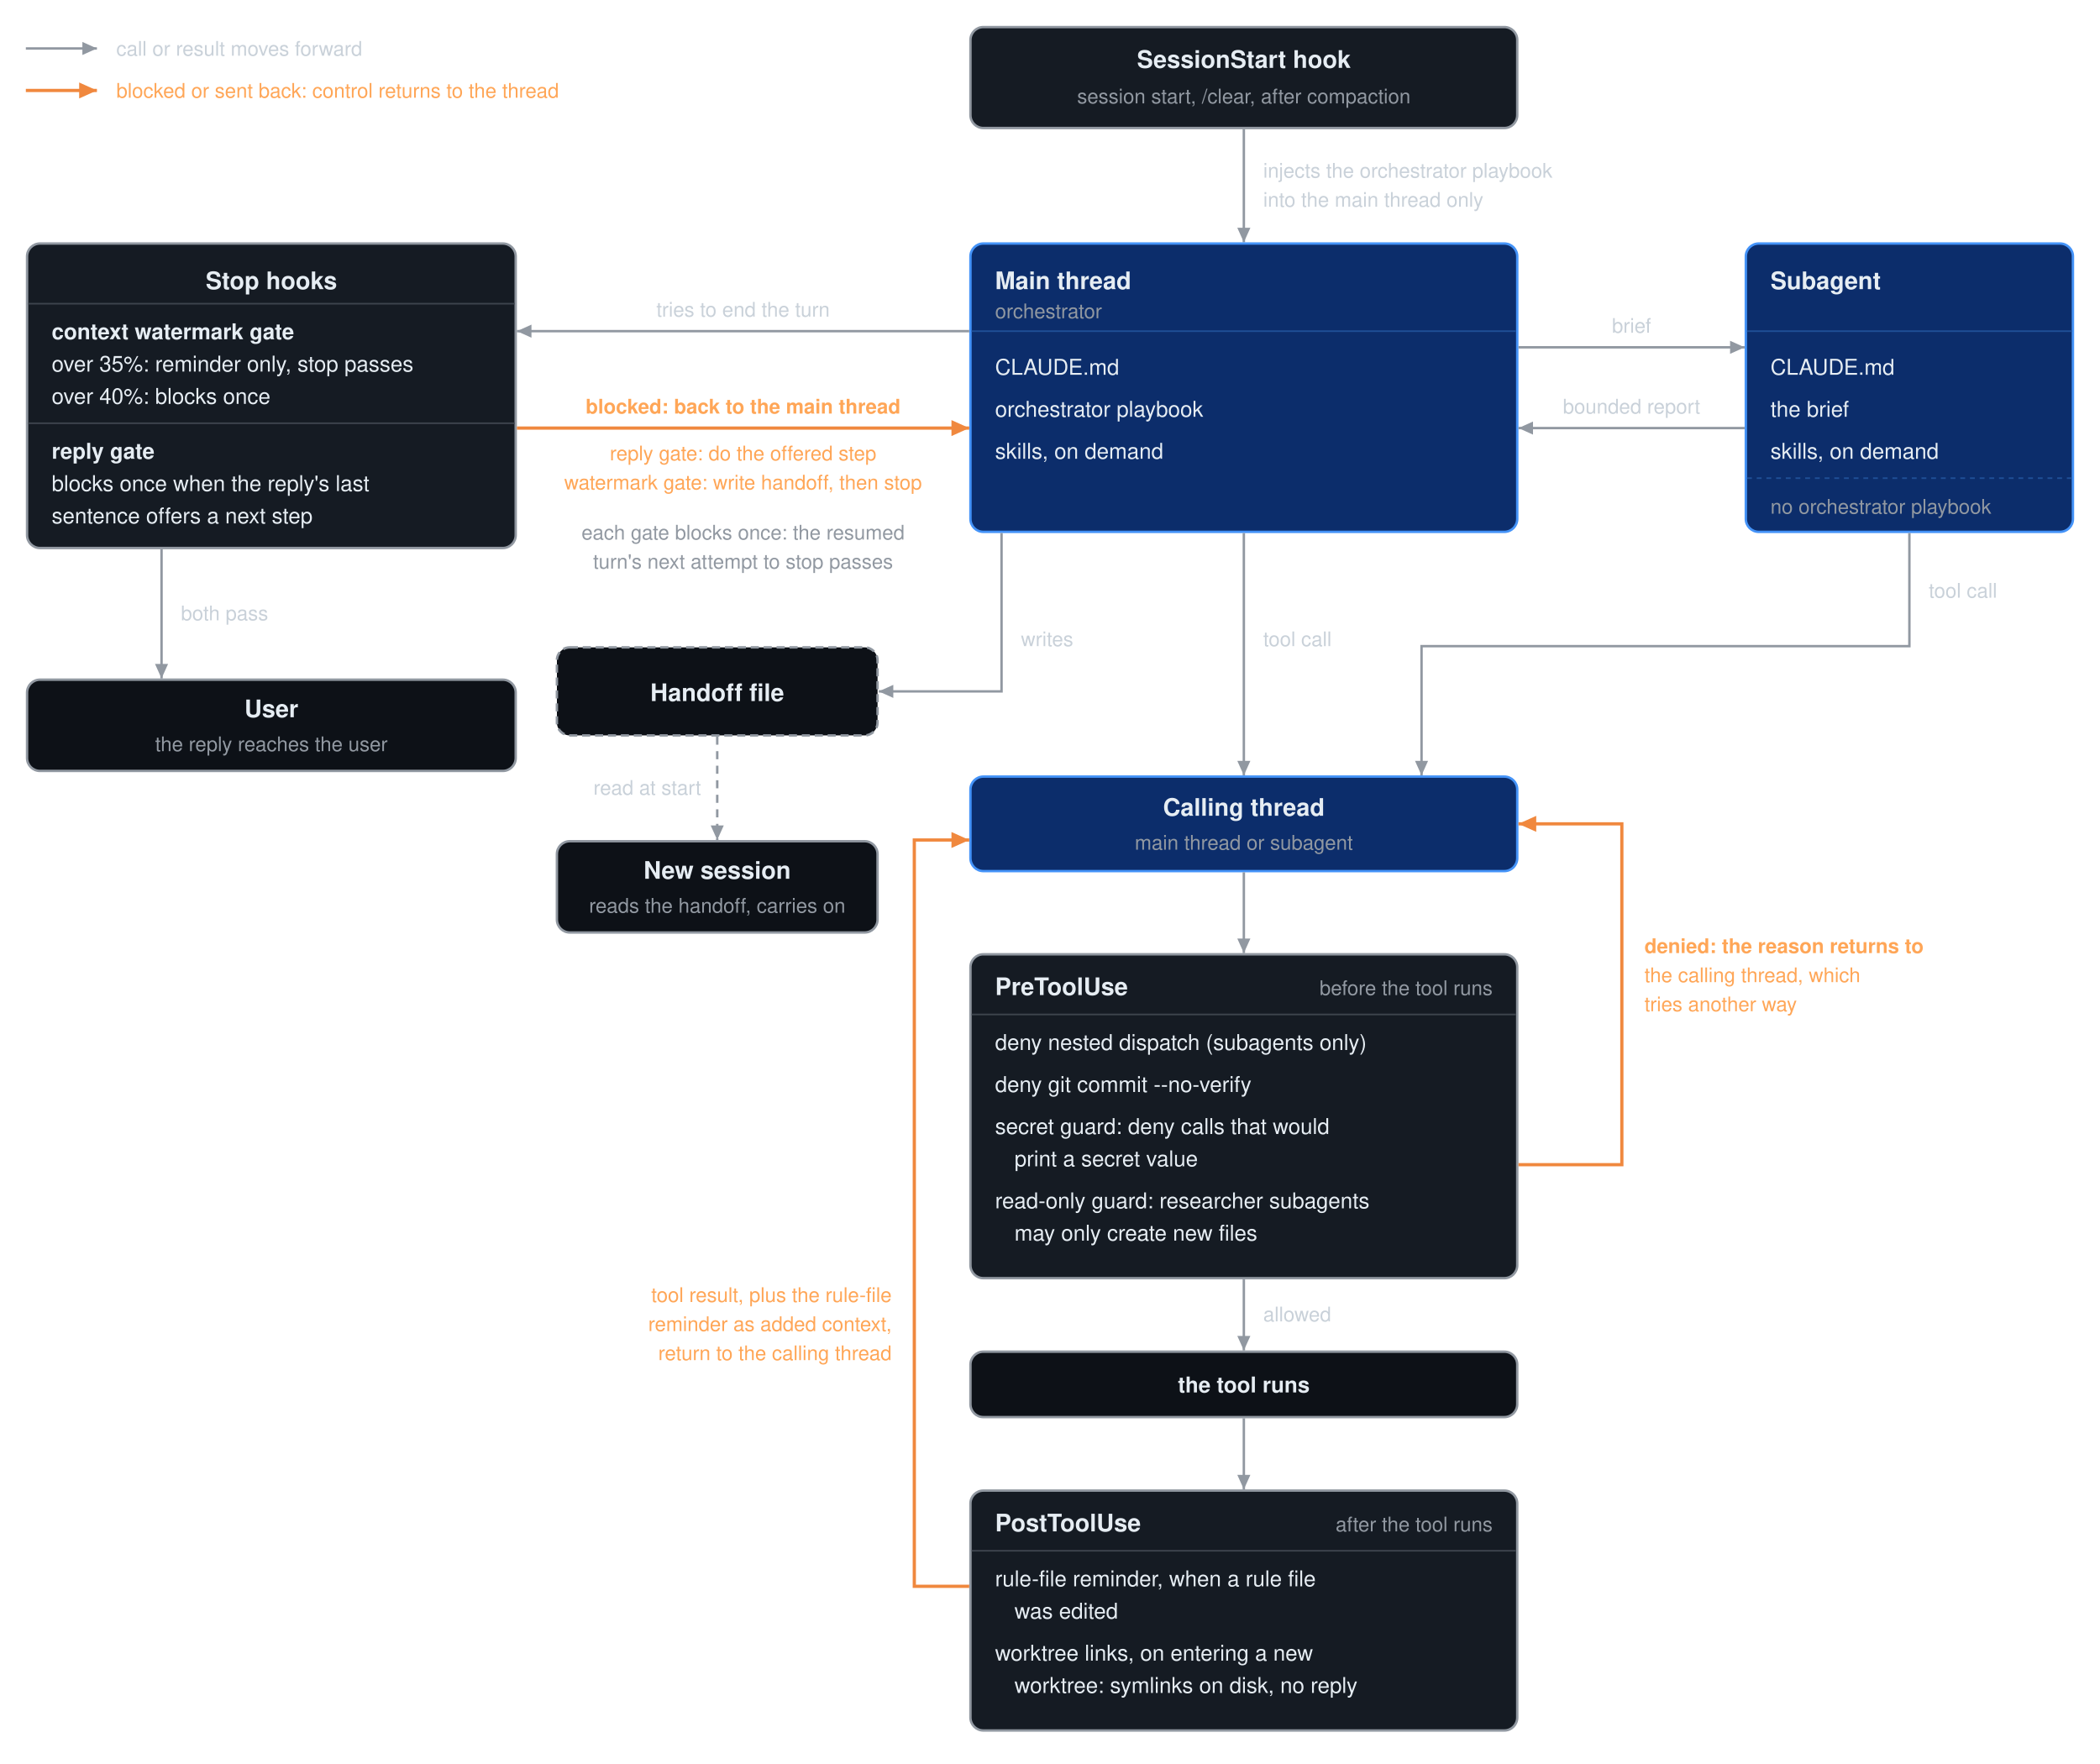
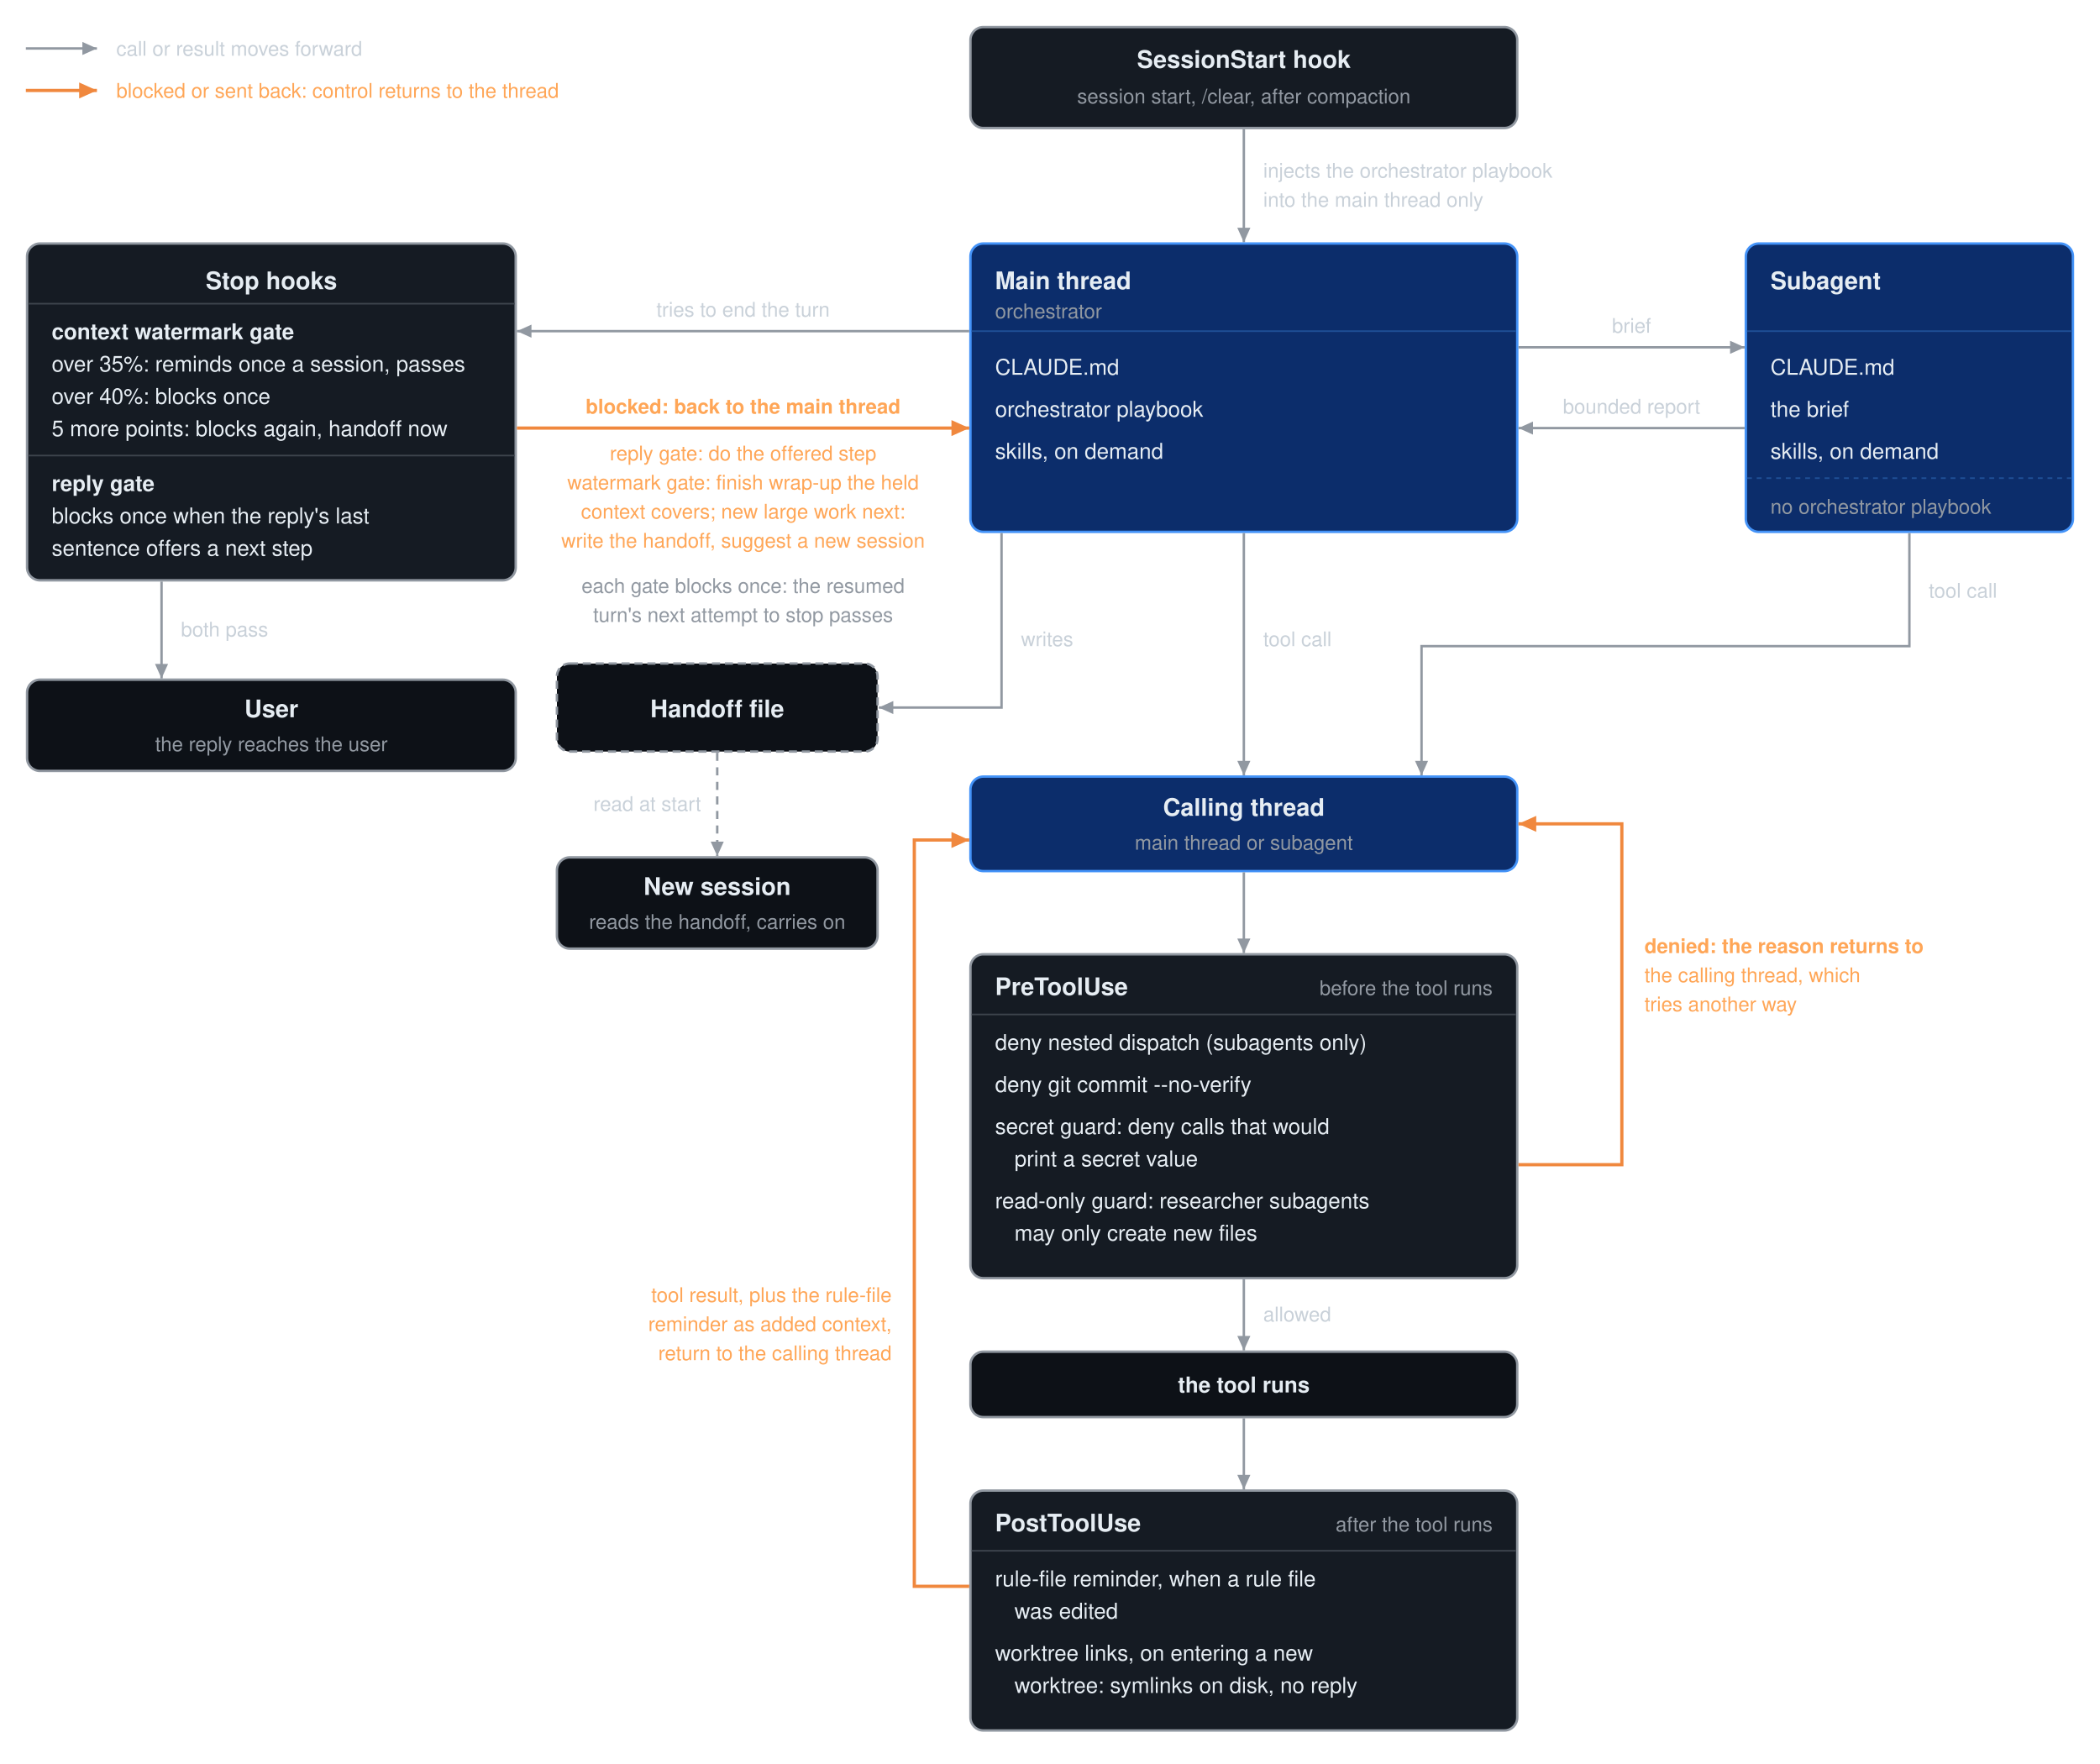
- <svg xmlns="http://www.w3.org/2000/svg" width="1300" height="1092" viewBox="0 0 1300 1092" role="img" aria-label="Architecture of one turn. At session start, after /clear and after compaction, the SessionStart hook injects the orchestrator playbook into the main thread only; subagents do not receive it. The main thread sends a brief to a subagent, which returns a bounded report. Every tool call from either thread passes PreToolUse before the tool runs: it denies nested dispatch inside subagents, git commit --no-verify, calls that would print a secret value, and anything but creating new files for researcher subagents. A denial sends its reason back to the calling thread, which tries another way; an allowed call runs the tool. After the tool runs, PostToolUse returns a rule-file reminder as added context to the calling thread when a rule file was edited, and links a newly entered worktree on disk without replying. When the main thread tries to end the turn, the Stop hooks run, and if both pass the reply reaches the user. The context watermark gate adds a reminder over 35% and blocks once over 40%; the reply gate blocks once when the reply's last sentence offers a next step. A block returns control to the main thread: after the reply gate it does the offered step, and after the watermark gate it writes the handoff file and then stops, and a new session reads that file to carry on. Each gate blocks once, so the resumed turn's next attempt to stop passes." font-family="system-ui, -apple-system, 'Segoe UI', Helvetica, Arial, sans-serif">
+ <svg xmlns="http://www.w3.org/2000/svg" width="1300" height="1092" viewBox="0 0 1300 1092" role="img" aria-label="Architecture of one turn. At session start, after /clear and after compaction, the SessionStart hook injects the orchestrator playbook into the main thread only; subagents do not receive it. The main thread sends a brief to a subagent, which returns a bounded report. Every tool call from either thread passes PreToolUse before the tool runs: it denies nested dispatch inside subagents, git commit --no-verify, calls that would print a secret value, and anything but creating new files for researcher subagents. A denial sends its reason back to the calling thread, which tries another way; an allowed call runs the tool. After the tool runs, PostToolUse returns a rule-file reminder as added context to the calling thread when a rule file was edited, and links a newly entered worktree on disk without replying. When the main thread tries to end the turn, the Stop hooks run, and if both pass the reply reaches the user. The context watermark gate adds a reminder once per session over 35% and lets the stop pass, blocks once over 40%, and blocks again once usage has risen another 5 points; the reply gate blocks once when the reply's last sentence offers a next step. A block returns control to the main thread. After the reply gate it does the offered step. After the watermark gate's first block it finishes any wrap-up that the context it already holds can complete, and when a new large block of work comes next it writes the handoff file and tells the user to switch to a new session; after the second block it writes the handoff at once. A new session reads that file to carry on. Each gate blocks once, so the resumed turn's next attempt to stop passes." font-family="system-ui, -apple-system, 'Segoe UI', Helvetica, Arial, sans-serif">
  <defs>
    <marker id="arrow" viewBox="0 0 10 10" refX="10" refY="5" markerWidth="9" markerHeight="9" markerUnits="userSpaceOnUse" orient="auto">
      <path d="M0,0.5 L10,5 L0,9.5 z" fill="#9198a1" />
    </marker>
    <marker id="back" viewBox="0 0 10 10" refX="10" refY="5" markerWidth="11" markerHeight="11" markerUnits="userSpaceOnUse" orient="auto">
      <path d="M0,0.5 L10,5 L0,9.5 z" fill="#f0883e" />
    </marker>
  </defs>
  <g id="legend">
    <path d="M16,30 L60,30" fill="none" stroke="#9198a1" stroke-width="1.5" marker-end="url(#arrow)" />
    <text x="72" y="34.5" font-size="12.5" fill="#c9d1d9">call or result moves forward</text>
    <path d="M16,56 L60,56" fill="none" stroke="#f0883e" stroke-width="2" marker-end="url(#back)" />
    <text x="72" y="60.5" font-size="12.5" fill="#ffa657">blocked or sent back: control returns to the thread</text>
  </g>
  <g id="sessionstart">
    <rect id="ss-box" x="600.75" y="16.75" width="338.5" height="62.5" rx="8" fill="#151b23" stroke="#9198a1" stroke-width="1.5" />
    <text x="770" y="42" font-size="15" font-weight="600" text-anchor="middle" fill="#e6edf3" data-box="ss-box">SessionStart hook</text>
    <text x="770" y="64" font-size="12.5" text-anchor="middle" fill="#9198a1" data-box="ss-box">session start, /clear, after compaction</text>
  </g>
  <path d="M770,80 L770,150" fill="none" stroke="#9198a1" stroke-width="1.5" marker-end="url(#arrow)" />
  <text x="782" y="110" font-size="12.5" text-anchor="start" fill="#c9d1d9">injects the orchestrator playbook</text>
  <text x="782" y="128" font-size="12.5" text-anchor="start" fill="#c9d1d9">into the main thread only</text>
  <g id="main">
    <rect id="main-box" x="600.75" y="150.75" width="338.5" height="178.5" rx="8" fill="#0c2d6b" stroke="#4493f8" stroke-width="1.5" />
    <text x="616" y="179" font-size="15" font-weight="600" fill="#e6edf3" data-box="main-box">Main thread</text>
    <text x="616" y="197" font-size="12.5" fill="#9198a1" data-box="main-box">orchestrator</text>
    <line x1="601.5" y1="205" x2="938.5" y2="205" stroke="#1f4f96" stroke-width="1" />
    <text x="616" y="232" font-size="13.5" fill="#e6edf3" data-box="main-box">CLAUDE.md</text>
    <text x="616" y="258" font-size="13.5" fill="#e6edf3" data-box="main-box">orchestrator playbook</text>
    <text x="616" y="284" font-size="13.5" fill="#e6edf3" data-box="main-box">skills, on demand</text>
  </g>
  <g id="subagent">
    <rect id="sub-box" x="1080.75" y="150.75" width="202.5" height="178.5" rx="8" fill="#0c2d6b" stroke="#4493f8" stroke-width="1.5" />
    <text x="1096" y="179" font-size="15" font-weight="600" fill="#e6edf3" data-box="sub-box">Subagent</text>
    <line x1="1081.5" y1="205" x2="1282.5" y2="205" stroke="#1f4f96" stroke-width="1" />
    <text x="1096" y="232" font-size="13.5" fill="#e6edf3" data-box="sub-box">CLAUDE.md</text>
    <text x="1096" y="258" font-size="13.5" fill="#e6edf3" data-box="sub-box">the brief</text>
    <text x="1096" y="284" font-size="13.5" fill="#e6edf3" data-box="sub-box">skills, on demand</text>
    <line x1="1081.5" y1="296" x2="1282.5" y2="296" stroke="#1f4f96" stroke-width="1" stroke-dasharray="3 3" />
    <text x="1096" y="318" font-size="12.5" fill="#9198a1" data-box="sub-box">no orchestrator playbook</text>
  </g>
  <path d="M940,215 L1080,215" fill="none" stroke="#9198a1" stroke-width="1.5" marker-end="url(#arrow)" />
  <text x="1010" y="206" font-size="12.5" text-anchor="middle" fill="#c9d1d9">brief</text>
  <path d="M1080,265 L940,265" fill="none" stroke="#9198a1" stroke-width="1.5" marker-end="url(#arrow)" />
  <text x="1010" y="256" font-size="12.5" text-anchor="middle" fill="#c9d1d9">bounded report</text>
  <g id="stop">
-     <rect id="stop-box" x="16.75" y="150.75" width="302.5" height="188.5" rx="8" fill="#151b23" stroke="#9198a1" stroke-width="1.5" />
+     <rect id="stop-box" x="16.75" y="150.75" width="302.5" height="208.5" rx="8" fill="#151b23" stroke="#9198a1" stroke-width="1.5" />
    <text x="168" y="179" font-size="15" font-weight="600" text-anchor="middle" fill="#e6edf3" data-box="stop-box">Stop hooks</text>
    <line x1="17.5" y1="188" x2="318.5" y2="188" stroke="#3d444d" stroke-width="1" />
    <text x="32" y="210" font-size="13.5" font-weight="600" fill="#e6edf3" data-box="stop-box">context watermark gate</text>
-     <text x="32" y="230" font-size="13.5" fill="#e6edf3" data-box="stop-box">over 35%: reminder only, stop passes</text>
+     <text x="32" y="230" font-size="13.5" fill="#e6edf3" data-box="stop-box">over 35%: reminds once a session, passes</text>
    <text x="32" y="250" font-size="13.5" fill="#e6edf3" data-box="stop-box">over 40%: blocks once</text>
-     <line x1="17.5" y1="262" x2="318.5" y2="262" stroke="#3d444d" stroke-width="1" />
-     <text x="32" y="284" font-size="13.5" font-weight="600" fill="#e6edf3" data-box="stop-box">reply gate</text>
-     <text x="32" y="304" font-size="13.5" fill="#e6edf3" data-box="stop-box">blocks once when the reply's last</text>
-     <text x="32" y="324" font-size="13.5" fill="#e6edf3" data-box="stop-box">sentence offers a next step</text>
+     <text x="32" y="270" font-size="13.5" fill="#e6edf3" data-box="stop-box">5 more points: blocks again, handoff now</text>
+     <line x1="17.5" y1="282" x2="318.5" y2="282" stroke="#3d444d" stroke-width="1" />
+     <text x="32" y="304" font-size="13.5" font-weight="600" fill="#e6edf3" data-box="stop-box">reply gate</text>
+     <text x="32" y="324" font-size="13.5" fill="#e6edf3" data-box="stop-box">blocks once when the reply's last</text>
+     <text x="32" y="344" font-size="13.5" fill="#e6edf3" data-box="stop-box">sentence offers a next step</text>
  </g>
  <path d="M600,205 L320,205" fill="none" stroke="#9198a1" stroke-width="1.5" marker-end="url(#arrow)" />
  <text x="460" y="196" font-size="12.5" text-anchor="middle" fill="#c9d1d9">tries to end the turn</text>
  <path d="M320,265 L600,265" fill="none" stroke="#f0883e" stroke-width="2" marker-end="url(#back)" />
  <text x="460" y="256" font-size="12.5" font-weight="600" text-anchor="middle" fill="#ffa657">blocked: back to the main thread</text>
  <text x="460" y="285" font-size="12.5" text-anchor="middle" fill="#ffa657">reply gate: do the offered step</text>
-   <text x="460" y="303" font-size="12.5" text-anchor="middle" fill="#ffa657">watermark gate: write handoff, then stop</text>
-   <text x="460" y="334" font-size="12.5" text-anchor="middle" fill="#9198a1">each gate blocks once: the resumed</text>
-   <text x="460" y="352" font-size="12.5" text-anchor="middle" fill="#9198a1">turn's next attempt to stop passes</text>
-   <path d="M100,340 L100,420" fill="none" stroke="#9198a1" stroke-width="1.5" marker-end="url(#arrow)" />
-   <text x="112" y="384" font-size="12.5" text-anchor="start" fill="#c9d1d9">both pass</text>
+   <text x="460" y="303" font-size="12.5" text-anchor="middle" fill="#ffa657">watermark gate: finish wrap-up the held</text>
+   <text x="460" y="321" font-size="12.5" text-anchor="middle" fill="#ffa657">context covers; new large work next:</text>
+   <text x="460" y="339" font-size="12.5" text-anchor="middle" fill="#ffa657">write the handoff, suggest a new session</text>
+   <text x="460" y="367" font-size="12.5" text-anchor="middle" fill="#9198a1">each gate blocks once: the resumed</text>
+   <text x="460" y="385" font-size="12.5" text-anchor="middle" fill="#9198a1">turn's next attempt to stop passes</text>
+   <path d="M100,360 L100,420" fill="none" stroke="#9198a1" stroke-width="1.5" marker-end="url(#arrow)" />
+   <text x="112" y="394" font-size="12.5" text-anchor="start" fill="#c9d1d9">both pass</text>
  <g id="user">
    <rect id="user-box" x="16.75" y="420.75" width="302.5" height="56.5" rx="8" fill="#0d1117" stroke="#9198a1" stroke-width="1.5" />
    <text x="168" y="444" font-size="15" font-weight="600" text-anchor="middle" fill="#e6edf3" data-box="user-box">User</text>
    <text x="168" y="465" font-size="12.5" text-anchor="middle" fill="#9198a1" data-box="user-box">the reply reaches the user</text>
  </g>
  <g id="handoff">
-     <rect id="handoff-box" x="344.75" y="400.75" width="198.5" height="54.5" rx="8" fill="#0d1117" stroke="#9198a1" stroke-width="1.5" stroke-dasharray="5 3" />
-     <text x="444" y="434" font-size="15" font-weight="600" text-anchor="middle" fill="#e6edf3" data-box="handoff-box">Handoff file</text>
+     <rect id="handoff-box" x="344.75" y="410.75" width="198.5" height="54.5" rx="8" fill="#0d1117" stroke="#9198a1" stroke-width="1.5" stroke-dasharray="5 3" />
+     <text x="444" y="444" font-size="15" font-weight="600" text-anchor="middle" fill="#e6edf3" data-box="handoff-box">Handoff file</text>
  </g>
-   <path d="M620,330 L620,428 L544,428" fill="none" stroke="#9198a1" stroke-width="1.5" marker-end="url(#arrow)" />
+   <path d="M620,330 L620,438 L544,438" fill="none" stroke="#9198a1" stroke-width="1.5" marker-end="url(#arrow)" />
  <text x="632" y="400" font-size="12.5" text-anchor="start" fill="#c9d1d9">writes</text>
  <g id="newsession">
-     <rect id="new-box" x="344.75" y="520.75" width="198.5" height="56.5" rx="8" fill="#0d1117" stroke="#9198a1" stroke-width="1.5" />
-     <text x="444" y="544" font-size="15" font-weight="600" text-anchor="middle" fill="#e6edf3" data-box="new-box">New session</text>
-     <text x="444" y="565" font-size="12.5" text-anchor="middle" fill="#9198a1" data-box="new-box">reads the handoff, carries on</text>
+     <rect id="new-box" x="344.75" y="530.75" width="198.5" height="56.5" rx="8" fill="#0d1117" stroke="#9198a1" stroke-width="1.5" />
+     <text x="444" y="554" font-size="15" font-weight="600" text-anchor="middle" fill="#e6edf3" data-box="new-box">New session</text>
+     <text x="444" y="575" font-size="12.5" text-anchor="middle" fill="#9198a1" data-box="new-box">reads the handoff, carries on</text>
  </g>
-   <path d="M444,456 L444,520" fill="none" stroke="#9198a1" stroke-width="1.5" stroke-dasharray="5 4" marker-end="url(#arrow)" />
-   <text x="434" y="492" font-size="12.5" text-anchor="end" fill="#c9d1d9">read at start</text>
+   <path d="M444,466 L444,530" fill="none" stroke="#9198a1" stroke-width="1.5" stroke-dasharray="5 4" marker-end="url(#arrow)" />
+   <text x="434" y="502" font-size="12.5" text-anchor="end" fill="#c9d1d9">read at start</text>
  <path d="M770,330 L770,480" fill="none" stroke="#9198a1" stroke-width="1.5" marker-end="url(#arrow)" />
  <text x="782" y="400" font-size="12.5" text-anchor="start" fill="#c9d1d9">tool call</text>
  <path d="M1182,330 L1182,400 L880,400 L880,480" fill="none" stroke="#9198a1" stroke-width="1.5" marker-end="url(#arrow)" />
  <text x="1194" y="370" font-size="12.5" text-anchor="start" fill="#c9d1d9">tool call</text>
  <g id="caller">
    <rect id="caller-box" x="600.75" y="480.75" width="338.5" height="58.5" rx="8" fill="#0c2d6b" stroke="#4493f8" stroke-width="1.5" />
    <text x="770" y="505" font-size="15" font-weight="600" text-anchor="middle" fill="#e6edf3" data-box="caller-box">Calling thread</text>
    <text x="770" y="526" font-size="12.5" text-anchor="middle" fill="#9198a1" data-box="caller-box">main thread or subagent</text>
  </g>
  <path d="M770,540 L770,590" fill="none" stroke="#9198a1" stroke-width="1.5" marker-end="url(#arrow)" />
  <g id="pre">
    <rect id="pre-box" x="600.75" y="590.75" width="338.5" height="200.5" rx="8" fill="#151b23" stroke="#9198a1" stroke-width="1.5" />
    <text x="616" y="616" font-size="15" font-weight="600" fill="#e6edf3" data-box="pre-box">PreToolUse</text>
    <text x="924" y="616" font-size="12.5" text-anchor="end" fill="#9198a1" data-box="pre-box">before the tool runs</text>
    <line x1="601.5" y1="628" x2="938.5" y2="628" stroke="#3d444d" stroke-width="1" />
    <text x="616" y="650" font-size="13.5" fill="#e6edf3" data-box="pre-box">deny nested dispatch (subagents only)</text>
    <text x="616" y="676" font-size="13.5" fill="#e6edf3" data-box="pre-box">deny git commit --no-verify</text>
    <text x="616" y="702" font-size="13.5" fill="#e6edf3" data-box="pre-box">secret guard: deny calls that would</text>
    <text x="628" y="722" font-size="13.5" fill="#e6edf3" data-box="pre-box">print a secret value</text>
    <text x="616" y="748" font-size="13.5" fill="#e6edf3" data-box="pre-box">read-only guard: researcher subagents</text>
    <text x="628" y="768" font-size="13.5" fill="#e6edf3" data-box="pre-box">may only create new files</text>
  </g>
  <path d="M770,792 L770,836" fill="none" stroke="#9198a1" stroke-width="1.5" marker-end="url(#arrow)" />
  <text x="782" y="818" font-size="12.5" text-anchor="start" fill="#c9d1d9">allowed</text>
  <g id="tool">
    <rect id="tool-box" x="600.75" y="836.75" width="338.5" height="40.5" rx="8" fill="#0d1117" stroke="#9198a1" stroke-width="1.5" />
    <text x="770" y="862" font-size="13.5" font-weight="600" text-anchor="middle" fill="#e6edf3" data-box="tool-box">the tool runs</text>
  </g>
  <path d="M770,878 L770,922" fill="none" stroke="#9198a1" stroke-width="1.5" marker-end="url(#arrow)" />
  <g id="post">
    <rect id="post-box" x="600.75" y="922.75" width="338.5" height="148.5" rx="8" fill="#151b23" stroke="#9198a1" stroke-width="1.5" />
    <text x="616" y="948" font-size="15" font-weight="600" fill="#e6edf3" data-box="post-box">PostToolUse</text>
    <text x="924" y="948" font-size="12.5" text-anchor="end" fill="#9198a1" data-box="post-box">after the tool runs</text>
    <line x1="601.5" y1="960" x2="938.5" y2="960" stroke="#3d444d" stroke-width="1" />
    <text x="616" y="982" font-size="13.5" fill="#e6edf3" data-box="post-box">rule-file reminder, when a rule file</text>
    <text x="628" y="1002" font-size="13.5" fill="#e6edf3" data-box="post-box">was edited</text>
    <text x="616" y="1028" font-size="13.5" fill="#e6edf3" data-box="post-box">worktree links, on entering a new</text>
    <text x="628" y="1048" font-size="13.5" fill="#e6edf3" data-box="post-box">worktree: symlinks on disk, no reply</text>
  </g>
  <path d="M940,721 L1004,721 L1004,510 L940,510" fill="none" stroke="#f0883e" stroke-width="2" marker-end="url(#back)" />
  <text x="1018" y="590" font-size="12.5" font-weight="600" text-anchor="start" fill="#ffa657">denied: the reason returns to</text>
  <text x="1018" y="608" font-size="12.5" text-anchor="start" fill="#ffa657">the calling thread, which</text>
  <text x="1018" y="626" font-size="12.5" text-anchor="start" fill="#ffa657">tries another way</text>
  <path d="M600,982 L566,982 L566,520 L600,520" fill="none" stroke="#f0883e" stroke-width="2" marker-end="url(#back)" />
  <text x="552" y="806" font-size="12.5" text-anchor="end" fill="#ffa657">tool result, plus the rule-file</text>
  <text x="552" y="824" font-size="12.5" text-anchor="end" fill="#ffa657">reminder as added context,</text>
  <text x="552" y="842" font-size="12.5" text-anchor="end" fill="#ffa657">return to the calling thread</text>
</svg>
